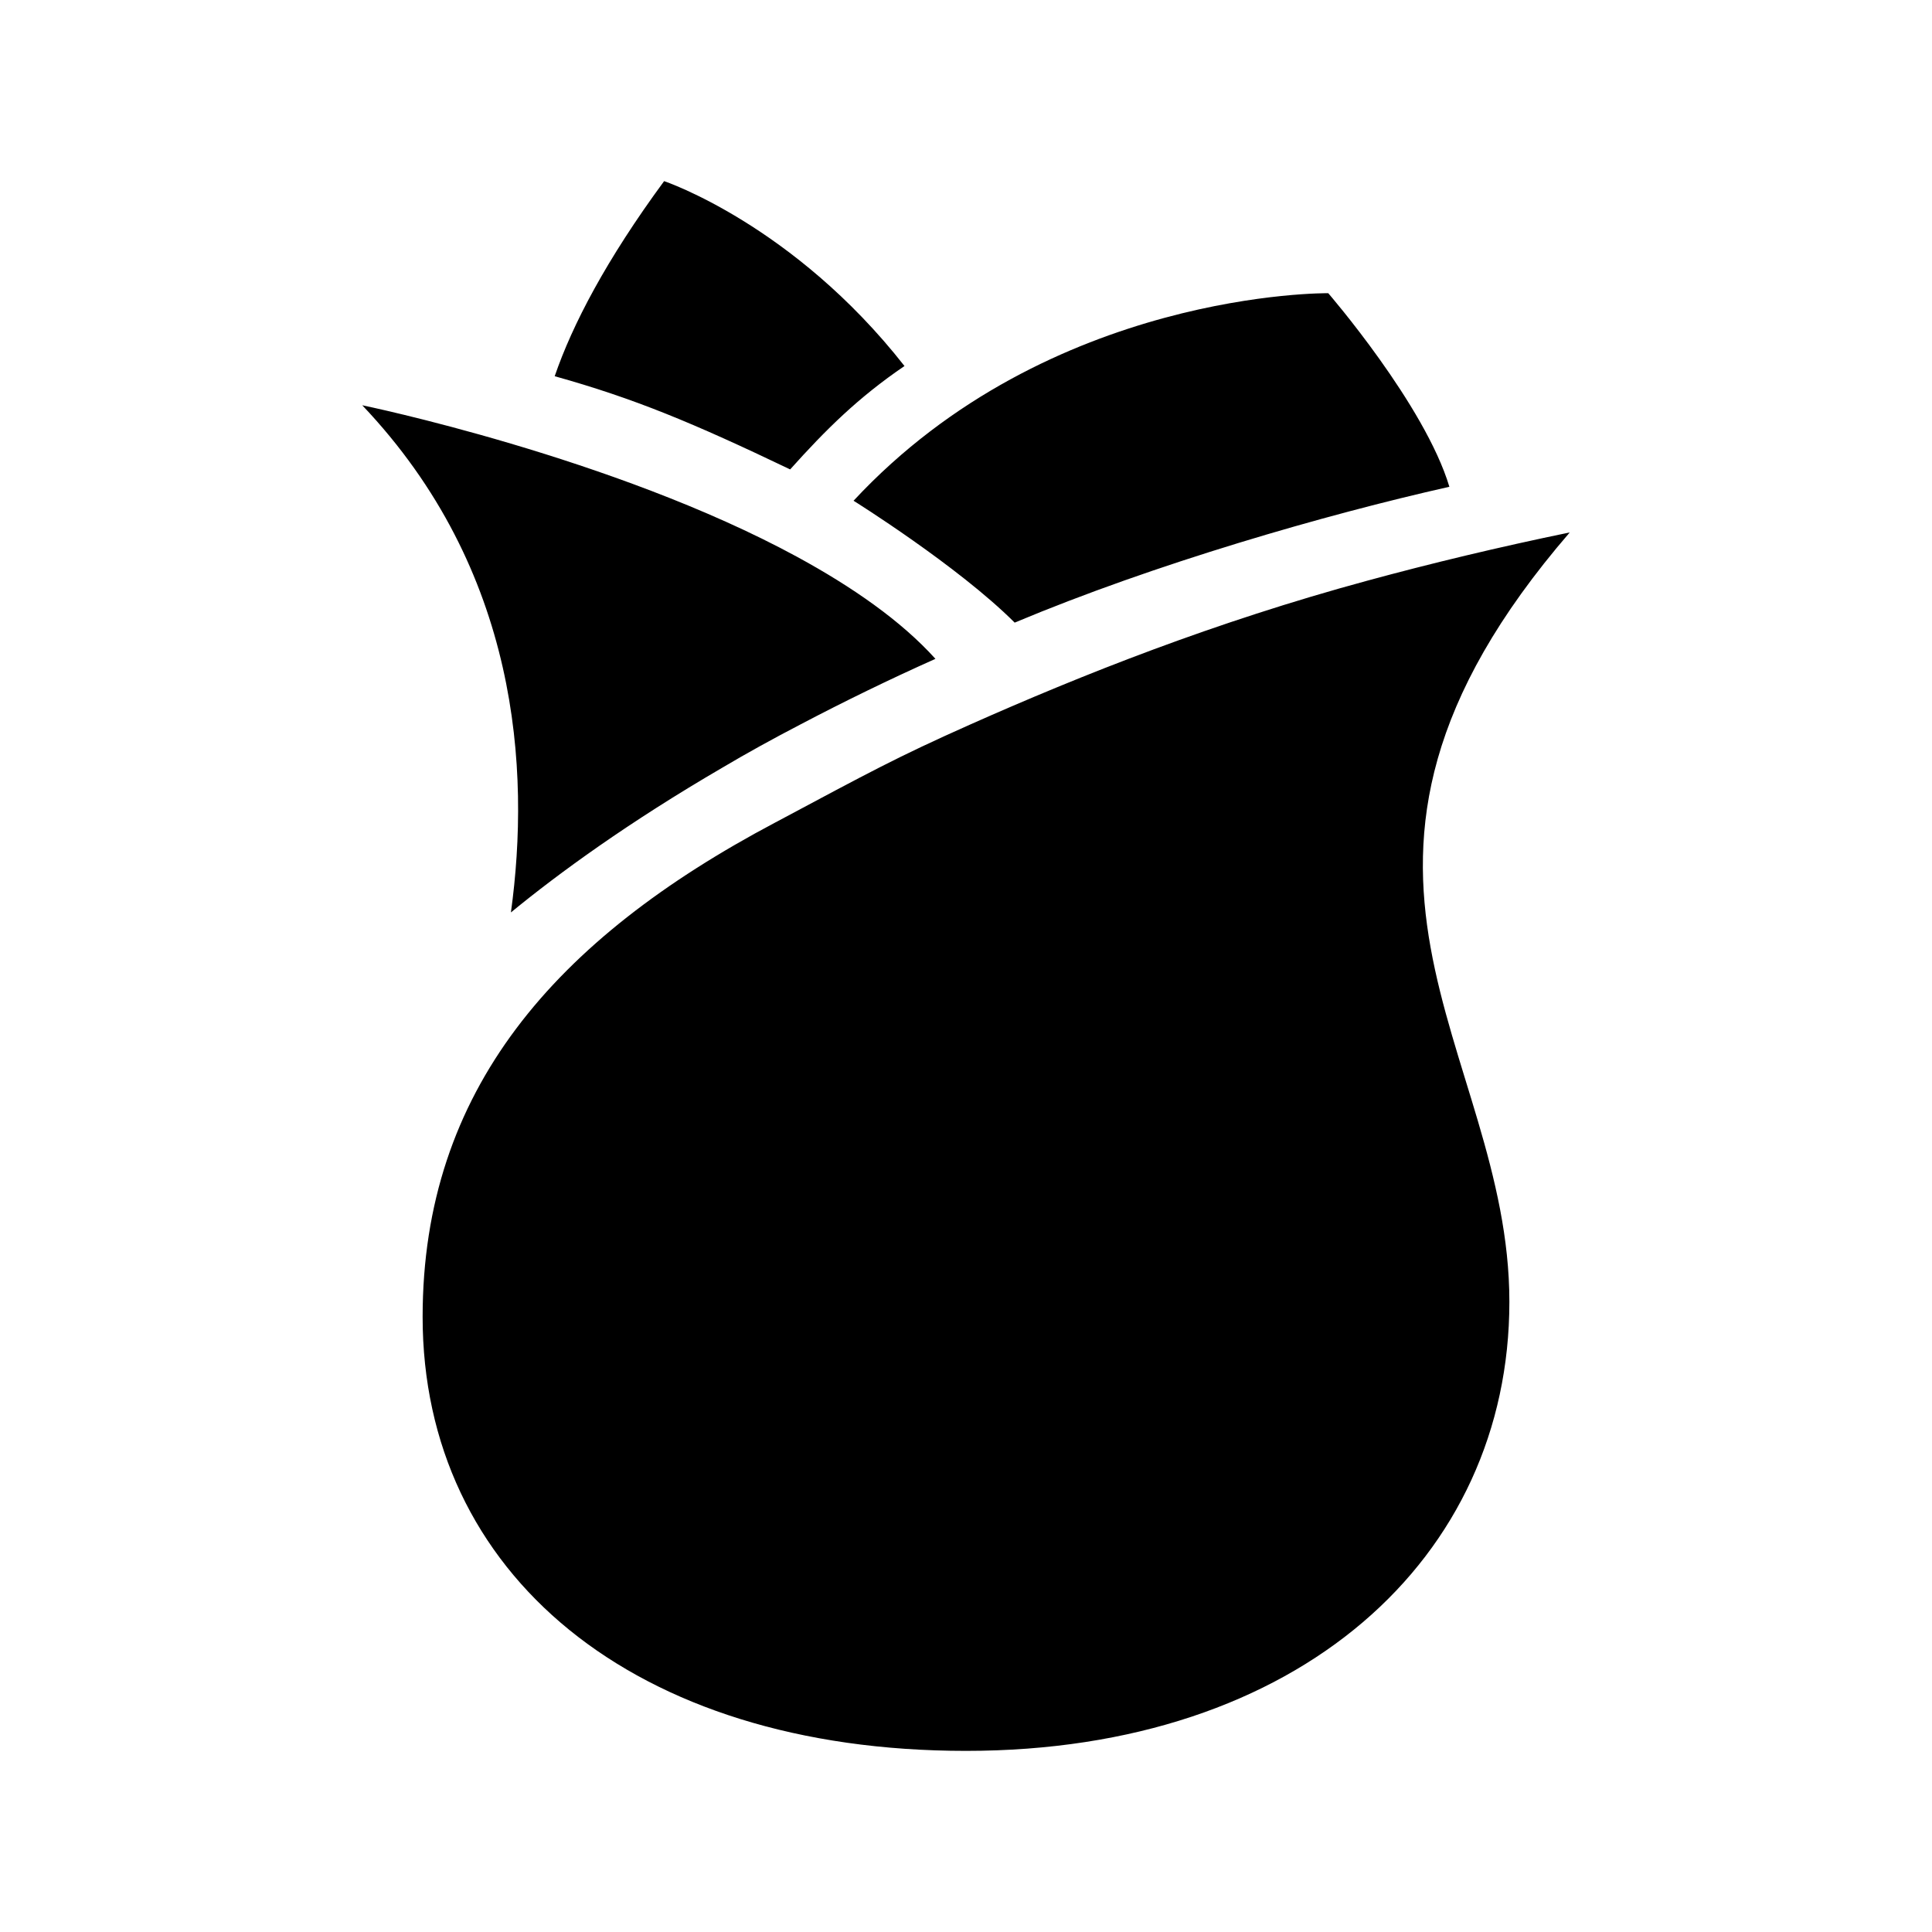
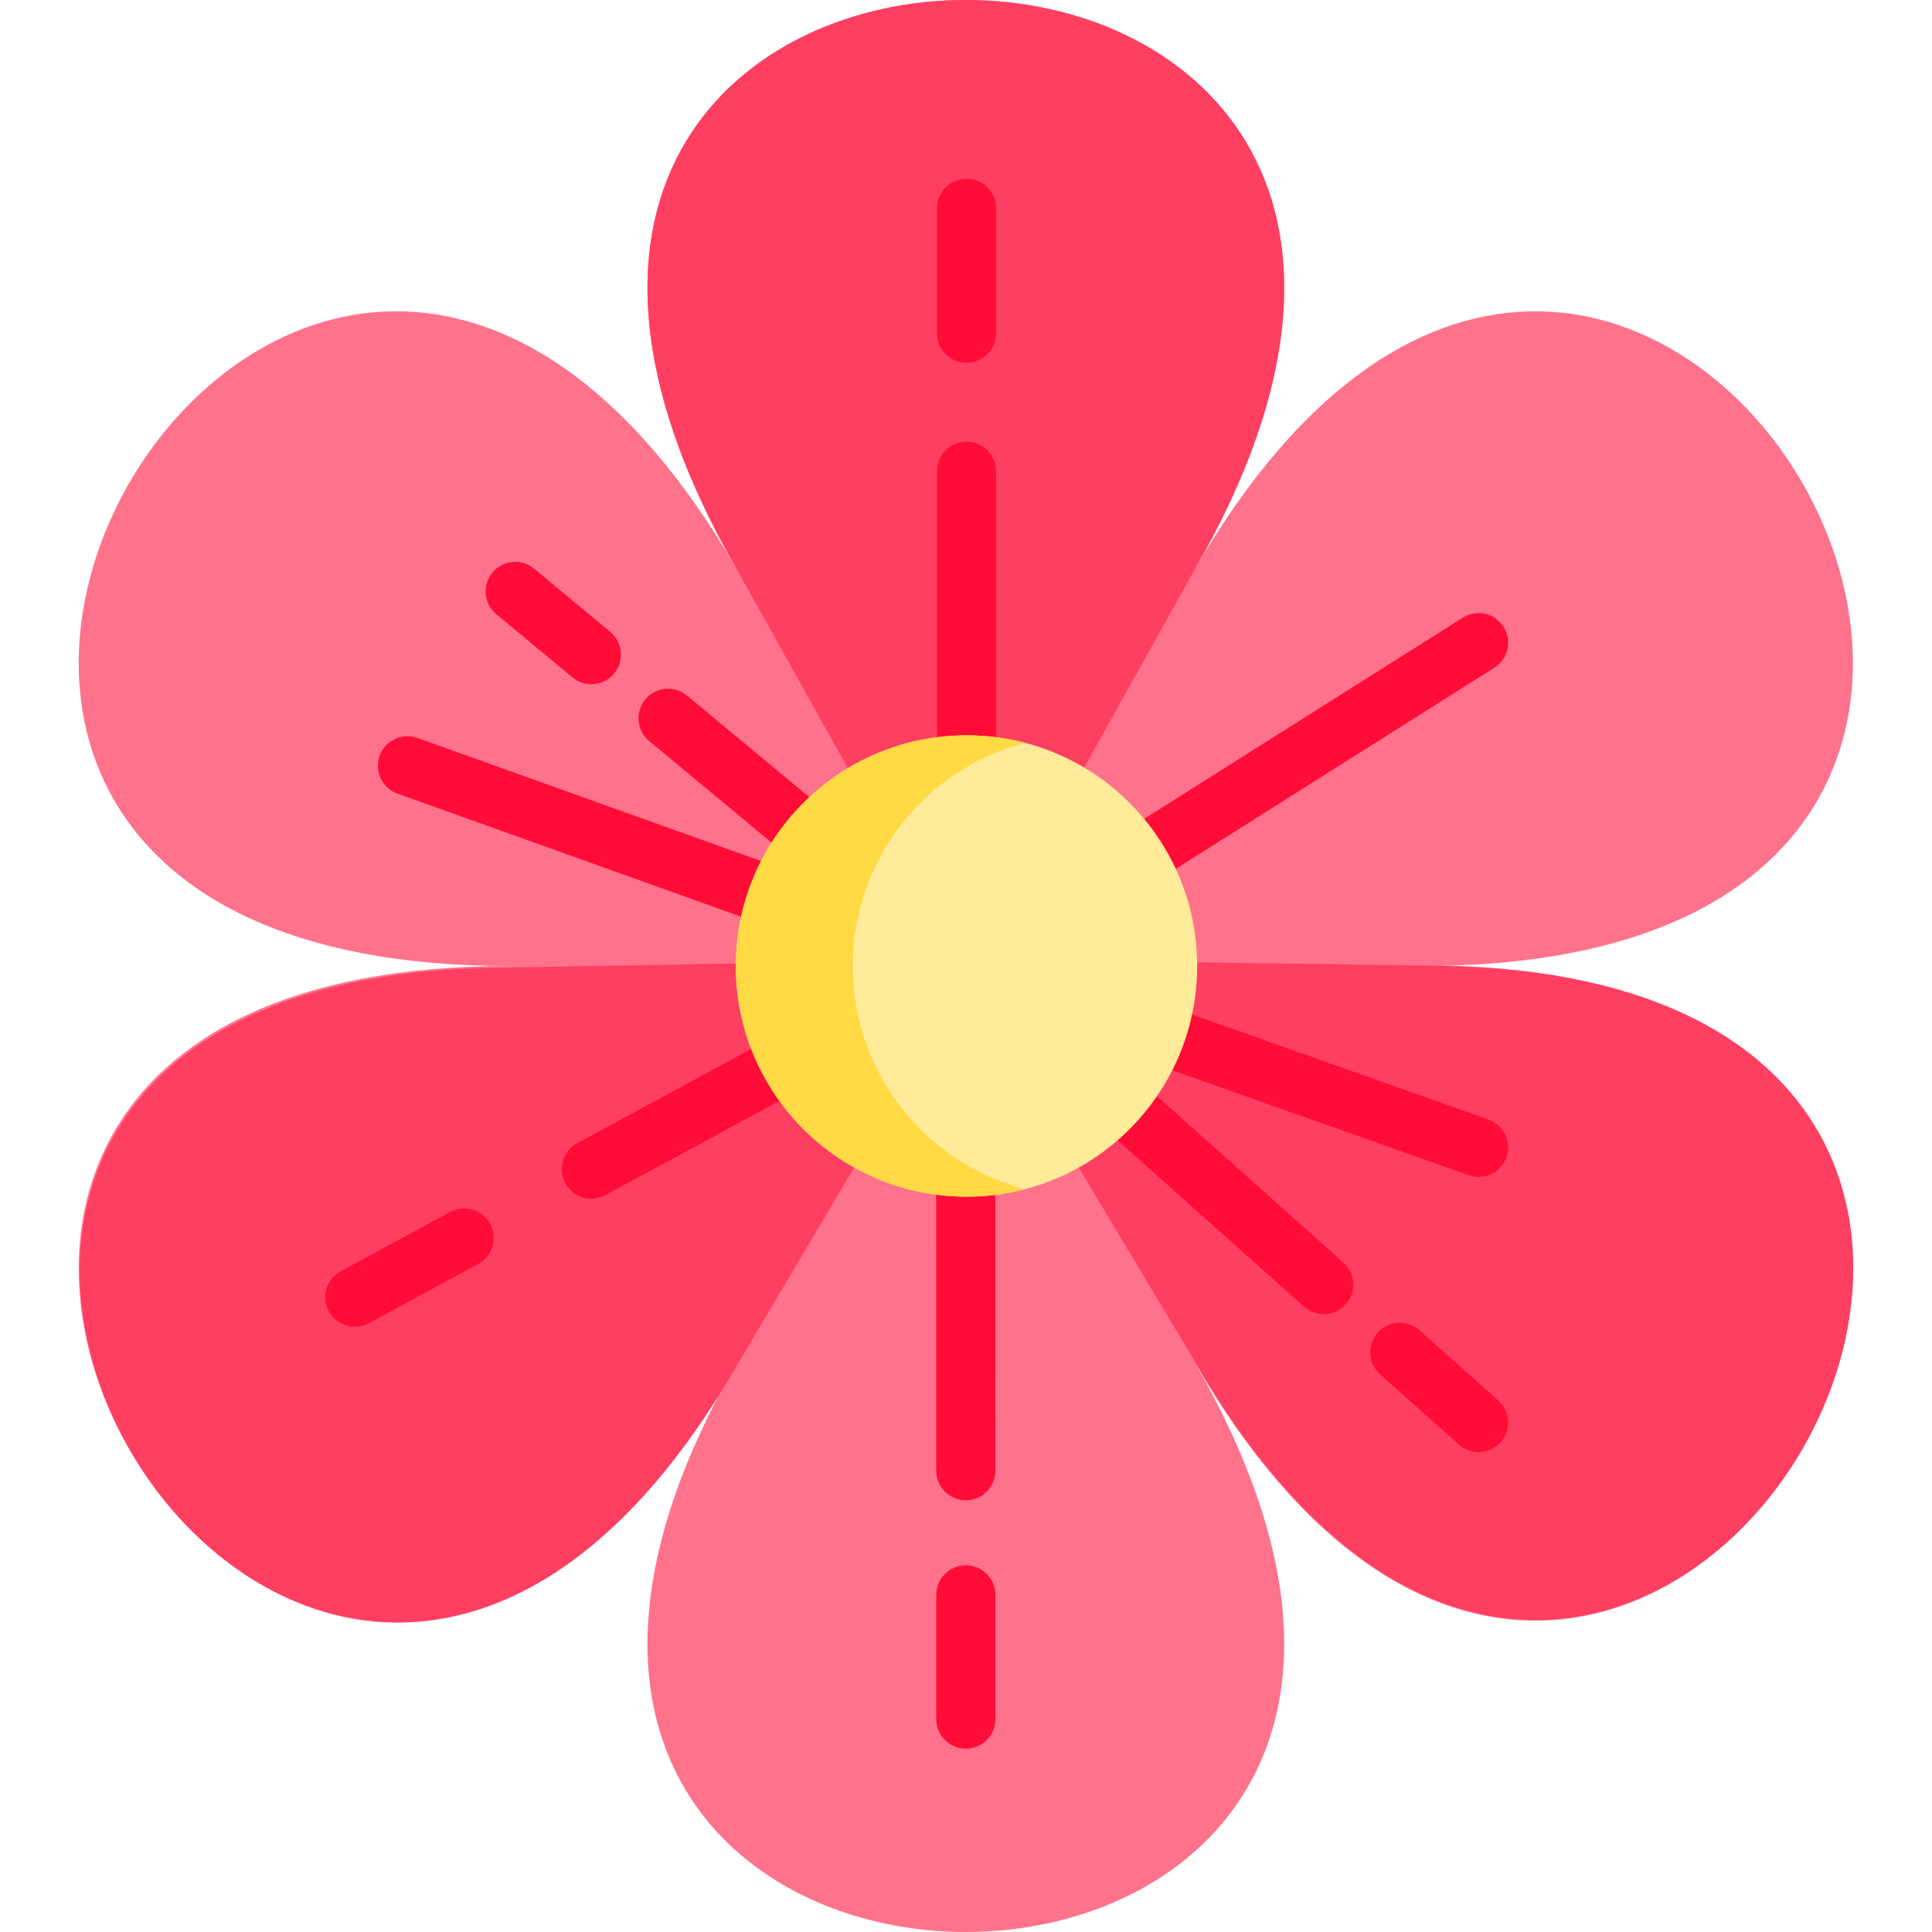
- <svg xmlns="http://www.w3.org/2000/svg" viewBox="0 0 512 512">
-   <path d="M416 141.1c-18.9 3.9-36.8 8.2-53.7 12.8-40.5 11-75.5 24.9-105.4 38.2-19.3 8.6-26.2 12.4-51.5 25.9C147 248.9 112 289 112 349c0 67.8 55.6 115 144 115s144-51.2 144-119c0-67.7-61-114.7 16-203.9zM135.4 241.8c12.8-10.5 31.2-23.9 56.1-38.4 6.4-3.8 13.3-7.6 20.6-11.4 11.6-6.1 23.5-11.9 35.8-17.4-9.1-10.1-22.1-19.1-36.6-27C162.6 121.1 96 107.4 96 107.4c41.5 43.7 44.6 96.5 39.4 134.4zM352 77.7s-73.8-.9-125.8 55c0 0 27.7 17.3 42.7 32.3 37.2-15.6 82.3-28.6 115.2-36-6.5-21.7-32.1-51.3-32.1-51.3zM239.7 97C210.3 59.5 176 48 176 48c-15.3 20.8-24.3 38-29 51.7 21.1 5.9 36.5 12.3 62.4 24.7 9.5-10.6 18.1-19.1 30.3-27.4z" />
+ <svg xmlns="http://www.w3.org/2000/svg" version="1.1" id="Layer_1" x="0px" y="0px" viewBox="0 0 511.999 511.999" style="enable-background:new 0 0 511.999 511.999;" xml:space="preserve">
+   <path style="fill:#FF728B;" d="M195.406,360.866C79.064,562.377-97.824,255.999,134.86,255.999  c-232.684,0-55.797-306.378,60.546-104.867c-116.342-201.51,237.432-201.51,121.09,0c116.342-201.511,293.23,104.867,60.546,104.867  c232.684,0,55.796,306.378-60.546,104.867C432.838,562.377,79.064,562.377,195.406,360.866z" />
+   <path style="fill:#FF3F62;" d="M377.042,255.852l-117.999-1.587l0.059-0.098l-0.095,0.002l57.49-103.036  c116.342-201.51-237.432-201.51-121.09,0l57.499,103.051l-0.111-0.001l0.059,0.098l-117.991,2.122  c-232.682,0.772-54.78,306.56,60.892,104.666l60.151-101.507l0.046,0.083l0.054-0.097l60.619,101.246  C433.21,562.162,609.725,255.57,377.042,255.852z" />
+   <g>
+     <path style="fill:#FF0C38;" d="M255.952,414.824c-4.328,0-7.837,3.509-7.837,7.837v32.914c0,4.328,3.509,7.837,7.837,7.837   s7.837-3.509,7.837-7.837V422.66C263.788,418.332,260.28,414.824,255.952,414.824z" />
+     <path style="fill:#FF0C38;" d="M131.527,162.764l20.179,16.748c1.463,1.215,3.237,1.807,5.001,1.807   c2.251,0,4.485-0.964,6.034-2.832c2.765-3.331,2.306-8.271-1.025-11.035l-20.179-16.748c-3.331-2.765-8.271-2.306-11.035,1.025   C127.738,155.059,128.197,160,131.527,162.764z" />
+     <path style="fill:#FF0C38;" d="M119.277,321.194L90.309,336.88c-3.807,2.061-5.22,6.817-3.16,10.623   c1.419,2.62,4.115,4.106,6.898,4.106c1.26,0,2.538-0.305,3.724-0.947l28.968-15.686c3.806-2.061,5.22-6.817,3.16-10.623   C127.839,320.548,123.083,319.132,119.277,321.194z" />
+     <path style="fill:#FF0C38;" d="M397.051,371.146l-20.883-18.62c-3.23-2.88-8.185-2.597-11.064,0.634   c-2.88,3.231-2.597,8.185,0.634,11.064l20.883,18.62c1.494,1.332,3.356,1.987,5.213,1.987c2.156,0,4.304-0.885,5.852-2.622   C400.565,378.981,400.282,374.027,397.051,371.146z" />
+     <path style="fill:#FF0C38;" d="M394.453,296.677l-120.48-42.674l122.047-77.06c3.659-2.31,4.753-7.15,2.443-10.811   c-2.31-3.66-7.151-4.753-10.811-2.443L263.97,241.782V124.865c0-4.328-3.509-7.837-7.837-7.837c-4.328,0-7.837,3.509-7.837,7.837   v114.447l-66.245-54.981c-3.331-2.765-8.272-2.306-11.035,1.025c-2.765,3.331-2.305,8.271,1.025,11.035l44.864,37.236   l-106.29-38.07c-4.071-1.458-8.56,0.66-10.02,4.735c-1.46,4.074,0.66,8.561,4.735,10.02l131.645,47.151l-83.995,45.482   c-3.807,2.061-5.22,6.817-3.16,10.623c1.419,2.62,4.115,4.106,6.898,4.106c1.26,0,2.539-0.305,3.724-0.947l87.628-47.45   l0.043,120.473c0.001,4.327,3.51,7.834,7.837,7.834h0.002c4.329-0.001,7.836-3.511,7.835-7.839l-0.042-116.456l81.852,72.981   c1.494,1.332,3.356,1.987,5.213,1.987c2.157,0,4.304-0.885,5.853-2.622c2.88-3.231,2.597-8.185-0.634-11.064l-64.889-57.857   l98.08,34.74c0.865,0.306,1.748,0.451,2.616,0.451c3.226,0,6.249-2.007,7.387-5.222   C400.669,302.602,398.533,298.122,394.453,296.677z" />
+     <path style="fill:#FF0C38;" d="M256.133,96.13c4.328,0,7.837-3.509,7.837-7.837V55.196c0-4.328-3.509-7.837-7.837-7.837   c-4.328,0-7.837,3.509-7.837,7.837v33.097C248.297,92.621,251.805,96.13,256.133,96.13z" />
+   </g>
+   <circle style="fill:#FFEB99;" cx="256.136" cy="255.999" r="61.127" />
+   <path style="fill:#FFDA44;" d="M225.993,255.999c0-28.406,19.378-52.28,45.633-59.14c-4.949-1.294-10.14-1.986-15.494-1.986  c-33.76,0-61.127,27.367-61.127,61.127s27.367,61.127,61.127,61.127c5.354,0,10.545-0.693,15.494-1.986  C245.371,308.28,225.993,284.405,225.993,255.999z" />
+   <g>
+ </g>
+   <g>
+ </g>
+   <g>
+ </g>
+   <g>
+ </g>
+   <g>
+ </g>
+   <g>
+ </g>
+   <g>
+ </g>
+   <g>
+ </g>
+   <g>
+ </g>
+   <g>
+ </g>
+   <g>
+ </g>
+   <g>
+ </g>
+   <g>
+ </g>
+   <g>
+ </g>
+   <g>
+ </g>
</svg>
